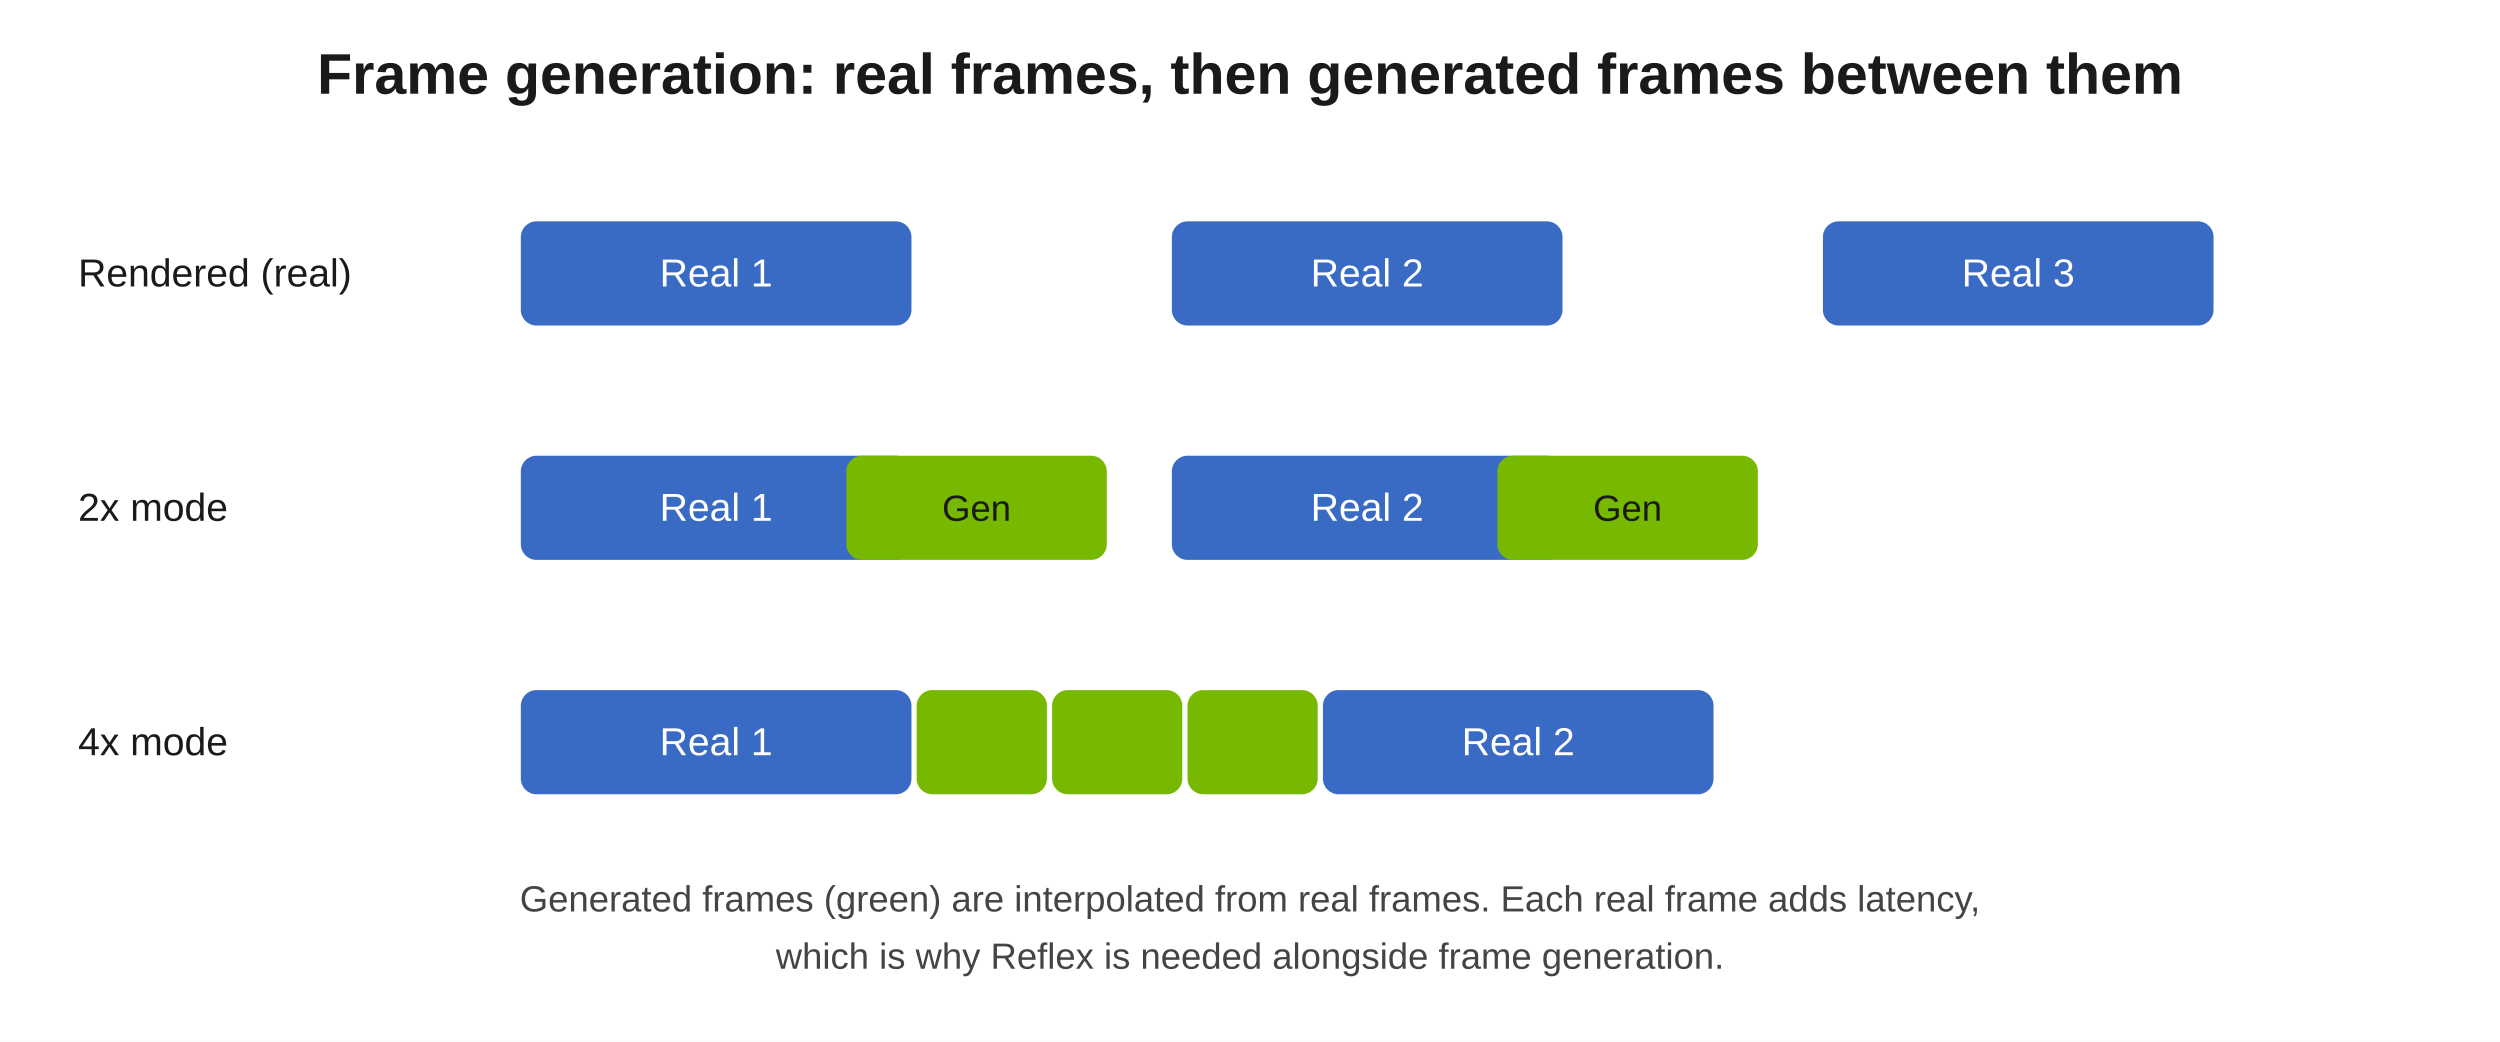
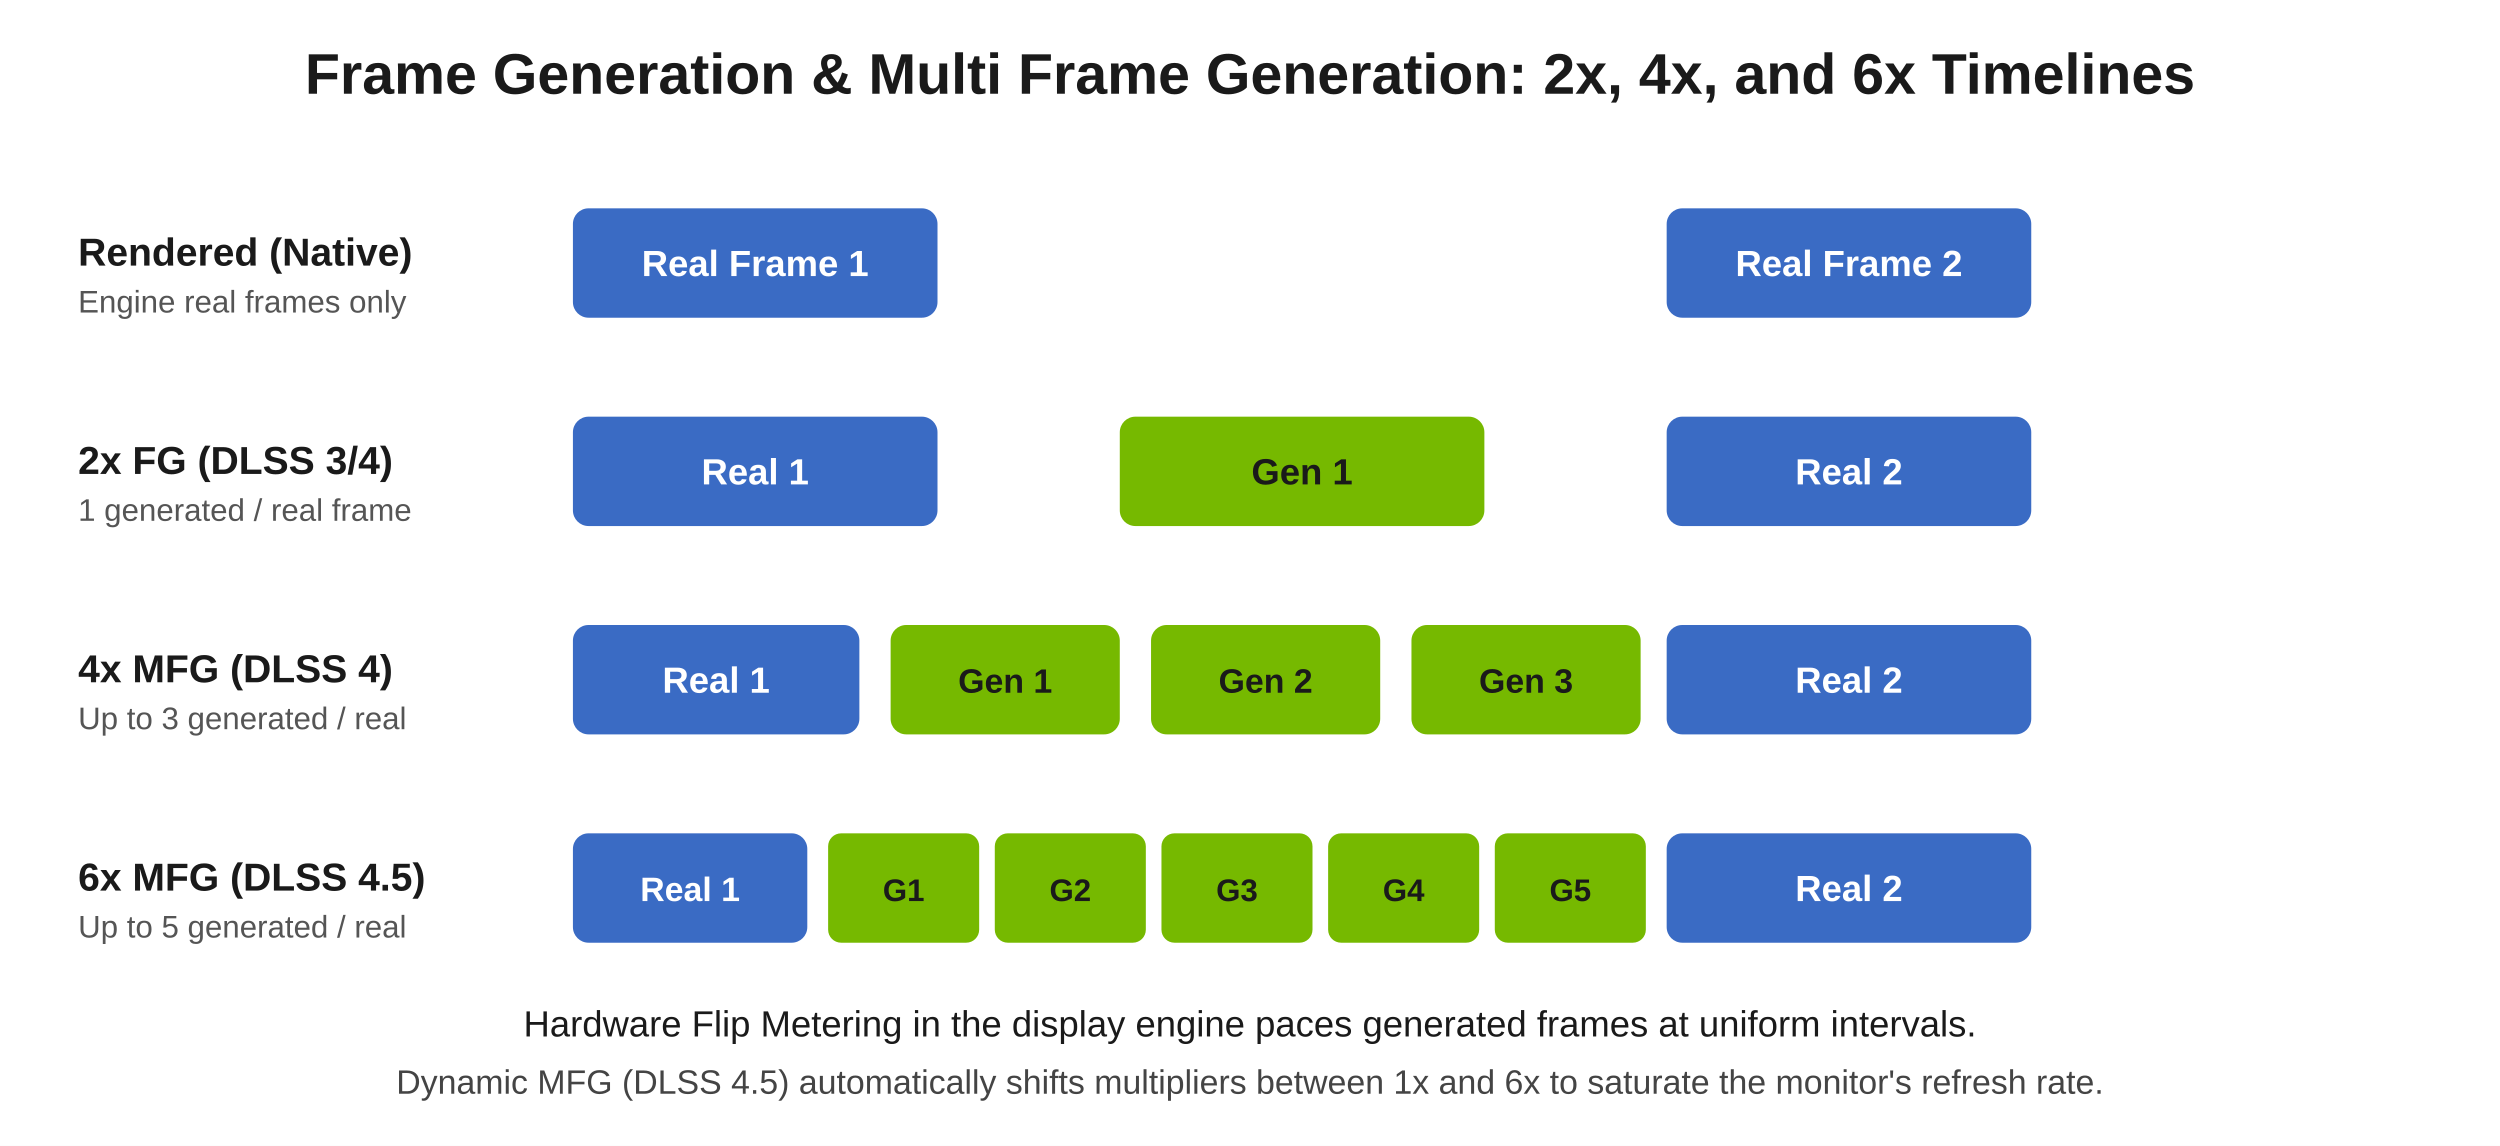
- <svg xmlns="http://www.w3.org/2000/svg" viewBox="0 0 960 400" font-family="Segoe UI, Arial, sans-serif">
-   <rect width="960" height="400" fill="#ffffff" />
-   <text x="480" y="36" text-anchor="middle" font-size="22" font-weight="600" fill="#1a1a1a">Frame generation: real frames, then generated frames between them</text>
-   <g font-size="15" fill="#1a1a1a">
-     <text x="30" y="110">Rendered (real)</text>
-     <text x="30" y="200">2x mode</text>
-     <text x="30" y="290">4x mode</text>
+ <svg xmlns="http://www.w3.org/2000/svg" viewBox="0 0 960 440" font-family="Segoe UI, Arial, sans-serif">
+   <rect width="960" height="440" fill="#ffffff" />
+   <text x="480" y="36" text-anchor="middle" font-size="22" font-weight="600" fill="#1a1a1a">Frame Generation &amp; Multi Frame Generation: 2x, 4x, and 6x Timelines</text>
+   <g font-size="15" font-weight="600" fill="#1a1a1a">
+     <text x="30" y="102">Rendered (Native)</text>
+     <text x="30" y="182">2x FG (DLSS 3/4)</text>
+     <text x="30" y="262">4x MFG (DLSS 4)</text>
+     <text x="30" y="342">6x MFG (DLSS 4.5)</text>
+   </g>
+   <g font-size="12" fill="#555">
+     <text x="30" y="120">Engine real frames only</text>
+     <text x="30" y="200">1 generated / real frame</text>
+     <text x="30" y="280">Up to 3 generated / real</text>
+     <text x="30" y="360">Up to 5 generated / real</text>
  </g>
  <g>
-     <rect x="200" y="85" width="150" height="40" rx="6" fill="#3a6bc4" />
-     <text x="275" y="110" text-anchor="middle" fill="#fff" font-size="15">Real 1</text>
-     <rect x="450" y="85" width="150" height="40" rx="6" fill="#3a6bc4" />
-     <text x="525" y="110" text-anchor="middle" fill="#fff" font-size="15">Real 2</text>
-     <rect x="700" y="85" width="150" height="40" rx="6" fill="#3a6bc4" />
-     <text x="775" y="110" text-anchor="middle" fill="#fff" font-size="15">Real 3</text>
+     <rect x="220" y="80" width="140" height="42" rx="6" fill="#3a6bc4" />
+     <text x="290" y="106" text-anchor="middle" fill="#fff" font-size="14" font-weight="600">Real Frame 1</text>
+     <rect x="640" y="80" width="140" height="42" rx="6" fill="#3a6bc4" />
+     <text x="710" y="106" text-anchor="middle" fill="#fff" font-size="14" font-weight="600">Real Frame 2</text>
  </g>
  <g>
-     <rect x="200" y="175" width="150" height="40" rx="6" fill="#3a6bc4" />
-     <text x="275" y="200" text-anchor="middle" fill="#fff" font-size="15">Real 1</text>
-     <rect x="325" y="175" width="100" height="40" rx="6" fill="#76b900" />
-     <text x="375" y="200" text-anchor="middle" fill="#1a1a1a" font-size="14">Gen</text>
-     <rect x="450" y="175" width="150" height="40" rx="6" fill="#3a6bc4" />
-     <text x="525" y="200" text-anchor="middle" fill="#fff" font-size="15">Real 2</text>
-     <rect x="575" y="175" width="100" height="40" rx="6" fill="#76b900" />
-     <text x="625" y="200" text-anchor="middle" fill="#1a1a1a" font-size="14">Gen</text>
+     <rect x="220" y="160" width="140" height="42" rx="6" fill="#3a6bc4" />
+     <text x="290" y="186" text-anchor="middle" fill="#fff" font-size="14" font-weight="600">Real 1</text>
+     <rect x="430" y="160" width="140" height="42" rx="6" fill="#76b900" />
+     <text x="500" y="186" text-anchor="middle" fill="#1a1a1a" font-size="14" font-weight="600">Gen 1</text>
+     <rect x="640" y="160" width="140" height="42" rx="6" fill="#3a6bc4" />
+     <text x="710" y="186" text-anchor="middle" fill="#fff" font-size="14" font-weight="600">Real 2</text>
  </g>
  <g>
-     <rect x="200" y="265" width="150" height="40" rx="6" fill="#3a6bc4" />
-     <text x="275" y="290" text-anchor="middle" fill="#fff" font-size="15">Real 1</text>
-     <rect x="352" y="265" width="50" height="40" rx="6" fill="#76b900" />
-     <rect x="404" y="265" width="50" height="40" rx="6" fill="#76b900" />
-     <rect x="456" y="265" width="50" height="40" rx="6" fill="#76b900" />
-     <rect x="450" y="265" width="0" height="0" />
-     <rect x="508" y="265" width="150" height="40" rx="6" fill="#3a6bc4" />
-     <text x="583" y="290" text-anchor="middle" fill="#fff" font-size="15">Real 2</text>
+     <rect x="220" y="240" width="110" height="42" rx="6" fill="#3a6bc4" />
+     <text x="275" y="266" text-anchor="middle" fill="#fff" font-size="14" font-weight="600">Real 1</text>
+     <rect x="342" y="240" width="88" height="42" rx="6" fill="#76b900" />
+     <text x="386" y="266" text-anchor="middle" fill="#1a1a1a" font-size="13" font-weight="600">Gen 1</text>
+     <rect x="442" y="240" width="88" height="42" rx="6" fill="#76b900" />
+     <text x="486" y="266" text-anchor="middle" fill="#1a1a1a" font-size="13" font-weight="600">Gen 2</text>
+     <rect x="542" y="240" width="88" height="42" rx="6" fill="#76b900" />
+     <text x="586" y="266" text-anchor="middle" fill="#1a1a1a" font-size="13" font-weight="600">Gen 3</text>
+     <rect x="640" y="240" width="140" height="42" rx="6" fill="#3a6bc4" />
+     <text x="710" y="266" text-anchor="middle" fill="#fff" font-size="14" font-weight="600">Real 2</text>
  </g>
-   <text x="480" y="350" text-anchor="middle" font-size="14" fill="#444">Generated frames (green) are interpolated from real frames. Each real frame adds latency,</text>
-   <text x="480" y="372" text-anchor="middle" font-size="14" fill="#444">which is why Reflex is needed alongside frame generation.</text>
+   <g>
+     <rect x="220" y="320" width="90" height="42" rx="6" fill="#3a6bc4" />
+     <text x="265" y="346" text-anchor="middle" fill="#fff" font-size="13" font-weight="600">Real 1</text>
+     <rect x="318" y="320" width="58" height="42" rx="5" fill="#76b900" />
+     <text x="347" y="346" text-anchor="middle" fill="#1a1a1a" font-size="12" font-weight="600">G1</text>
+     <rect x="382" y="320" width="58" height="42" rx="5" fill="#76b900" />
+     <text x="411" y="346" text-anchor="middle" fill="#1a1a1a" font-size="12" font-weight="600">G2</text>
+     <rect x="446" y="320" width="58" height="42" rx="5" fill="#76b900" />
+     <text x="475" y="346" text-anchor="middle" fill="#1a1a1a" font-size="12" font-weight="600">G3</text>
+     <rect x="510" y="320" width="58" height="42" rx="5" fill="#76b900" />
+     <text x="539" y="346" text-anchor="middle" fill="#1a1a1a" font-size="12" font-weight="600">G4</text>
+     <rect x="574" y="320" width="58" height="42" rx="5" fill="#76b900" />
+     <text x="603" y="346" text-anchor="middle" fill="#1a1a1a" font-size="12" font-weight="600">G5</text>
+     <rect x="640" y="320" width="140" height="42" rx="6" fill="#3a6bc4" />
+     <text x="710" y="346" text-anchor="middle" fill="#fff" font-size="14" font-weight="600">Real 2</text>
+   </g>
+   <text x="480" y="398" text-anchor="middle" font-size="14" fill="#1a1a1a">Hardware Flip Metering in the display engine paces generated frames at uniform intervals.</text>
+   <text x="480" y="420" text-anchor="middle" font-size="13" fill="#444">Dynamic MFG (DLSS 4.5) automatically shifts multipliers between 1x and 6x to saturate the monitor's refresh rate.</text>
</svg>
